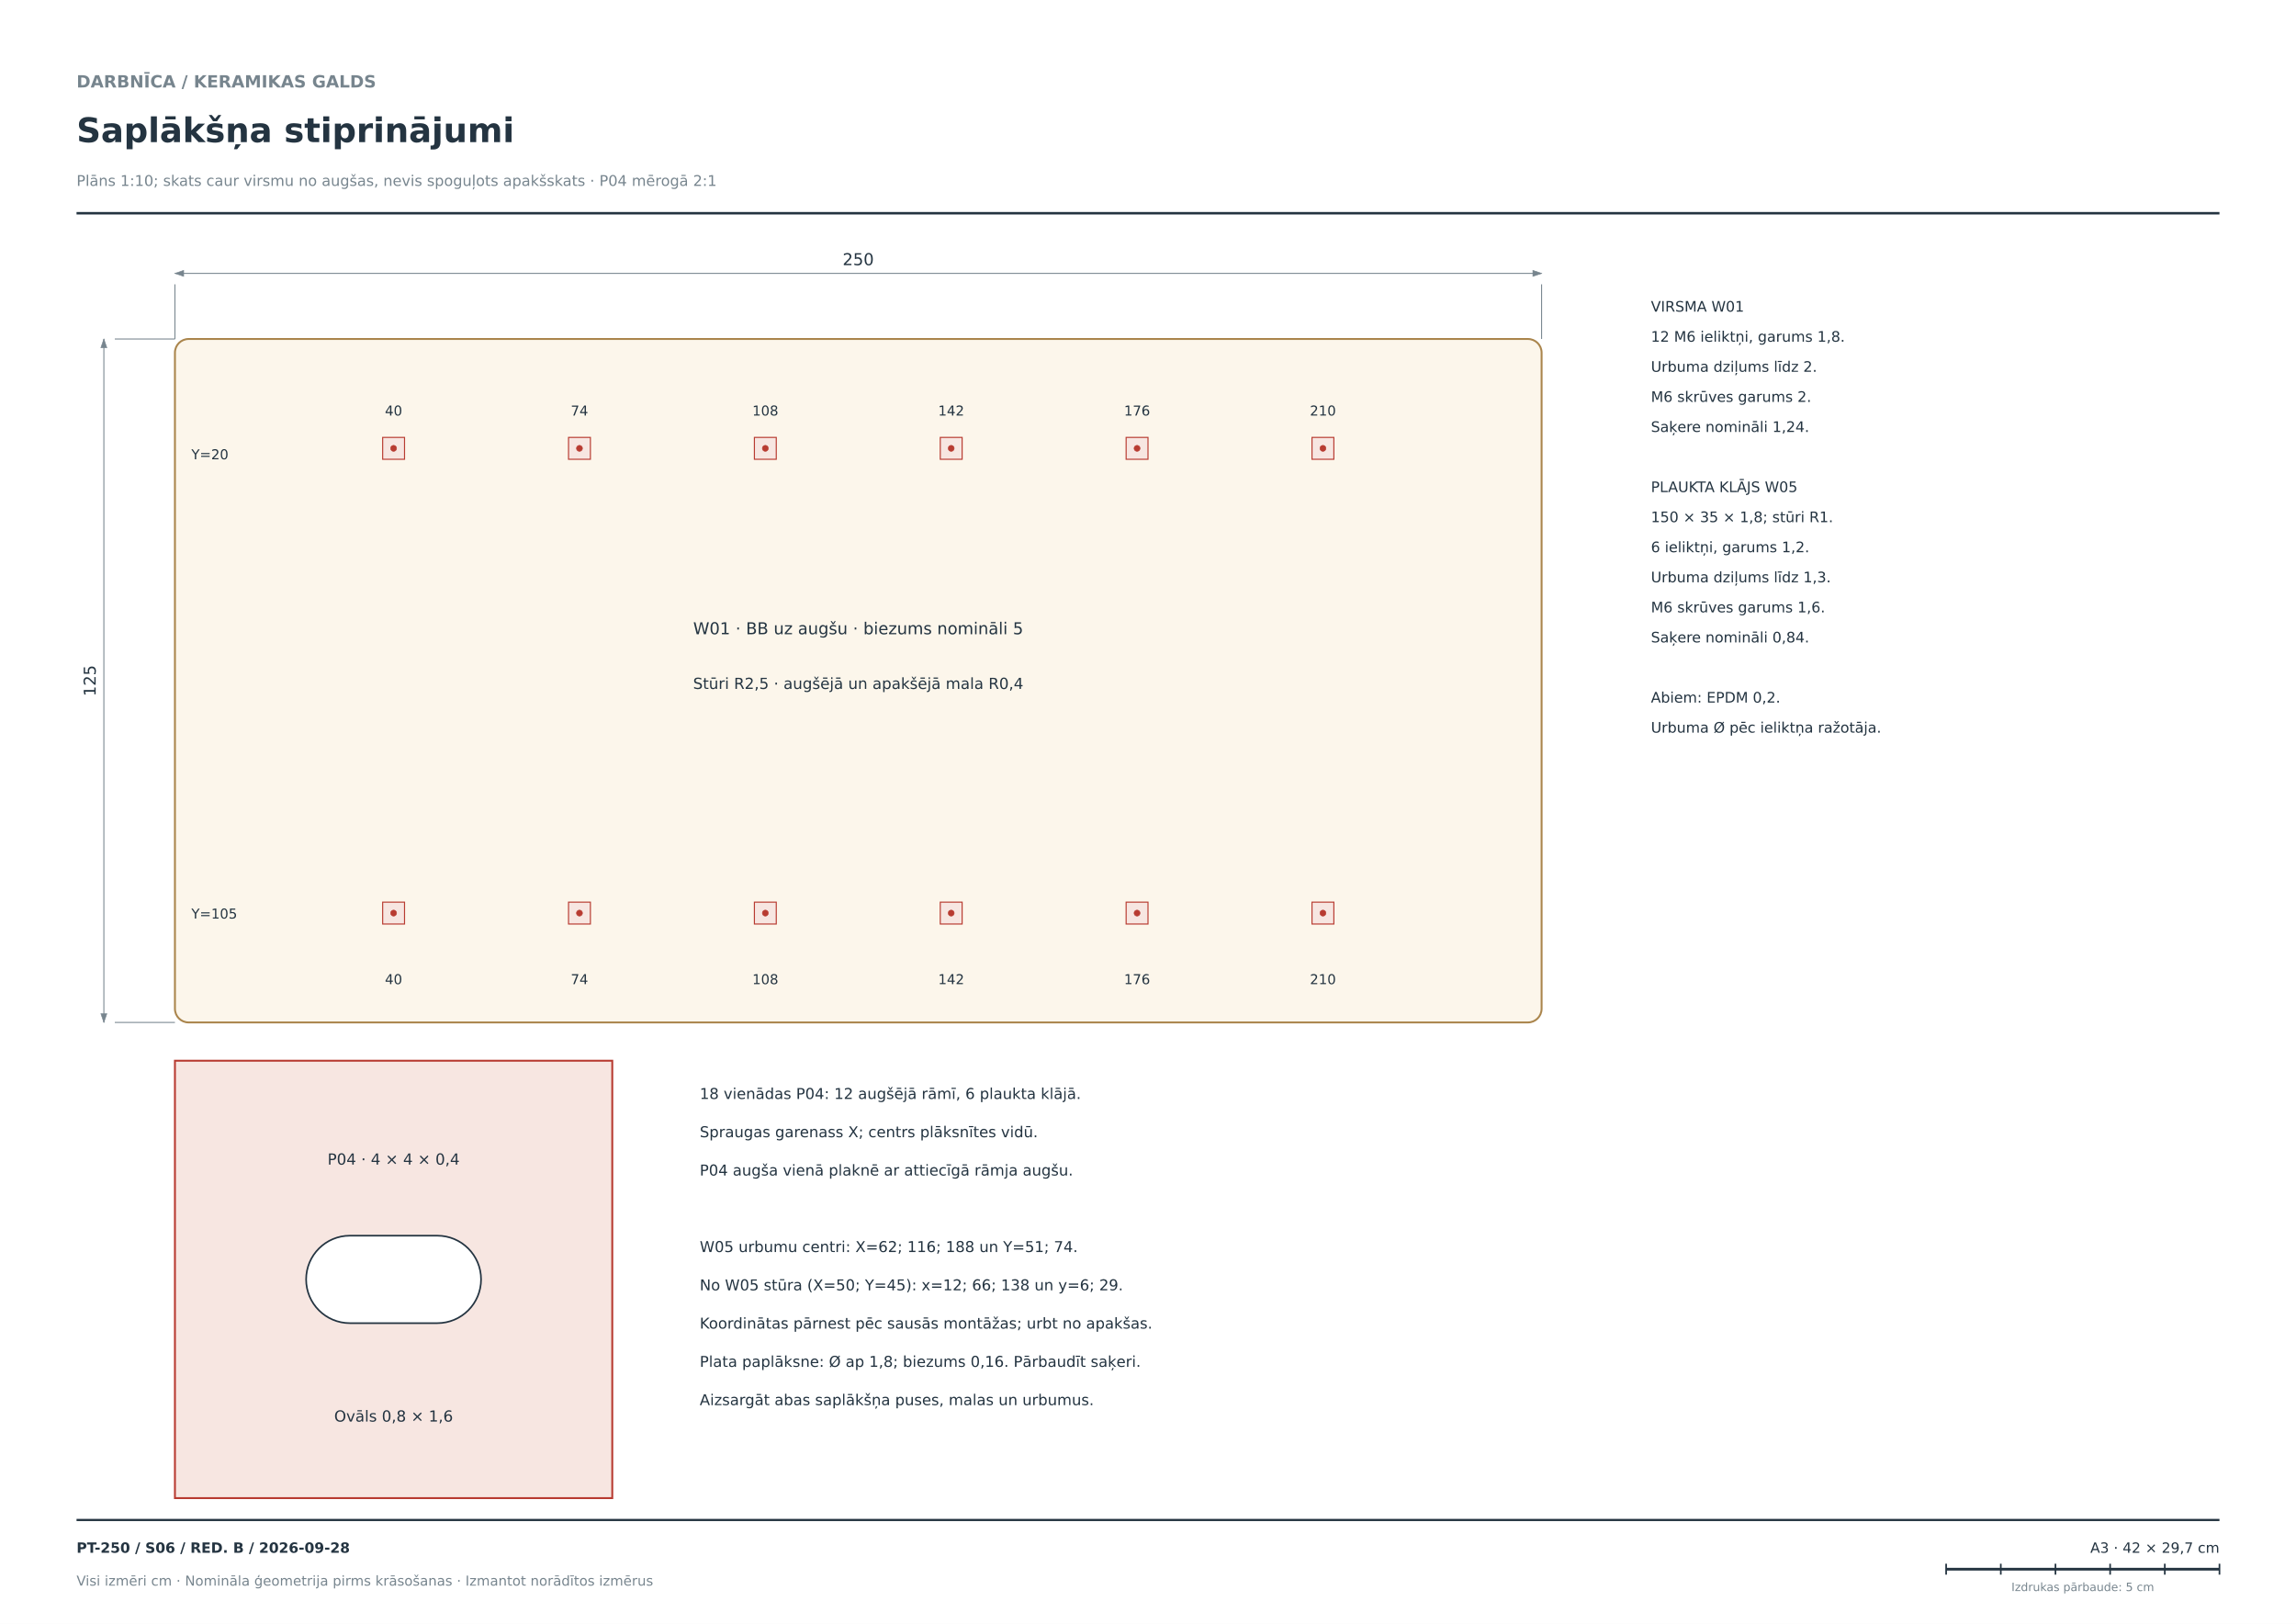
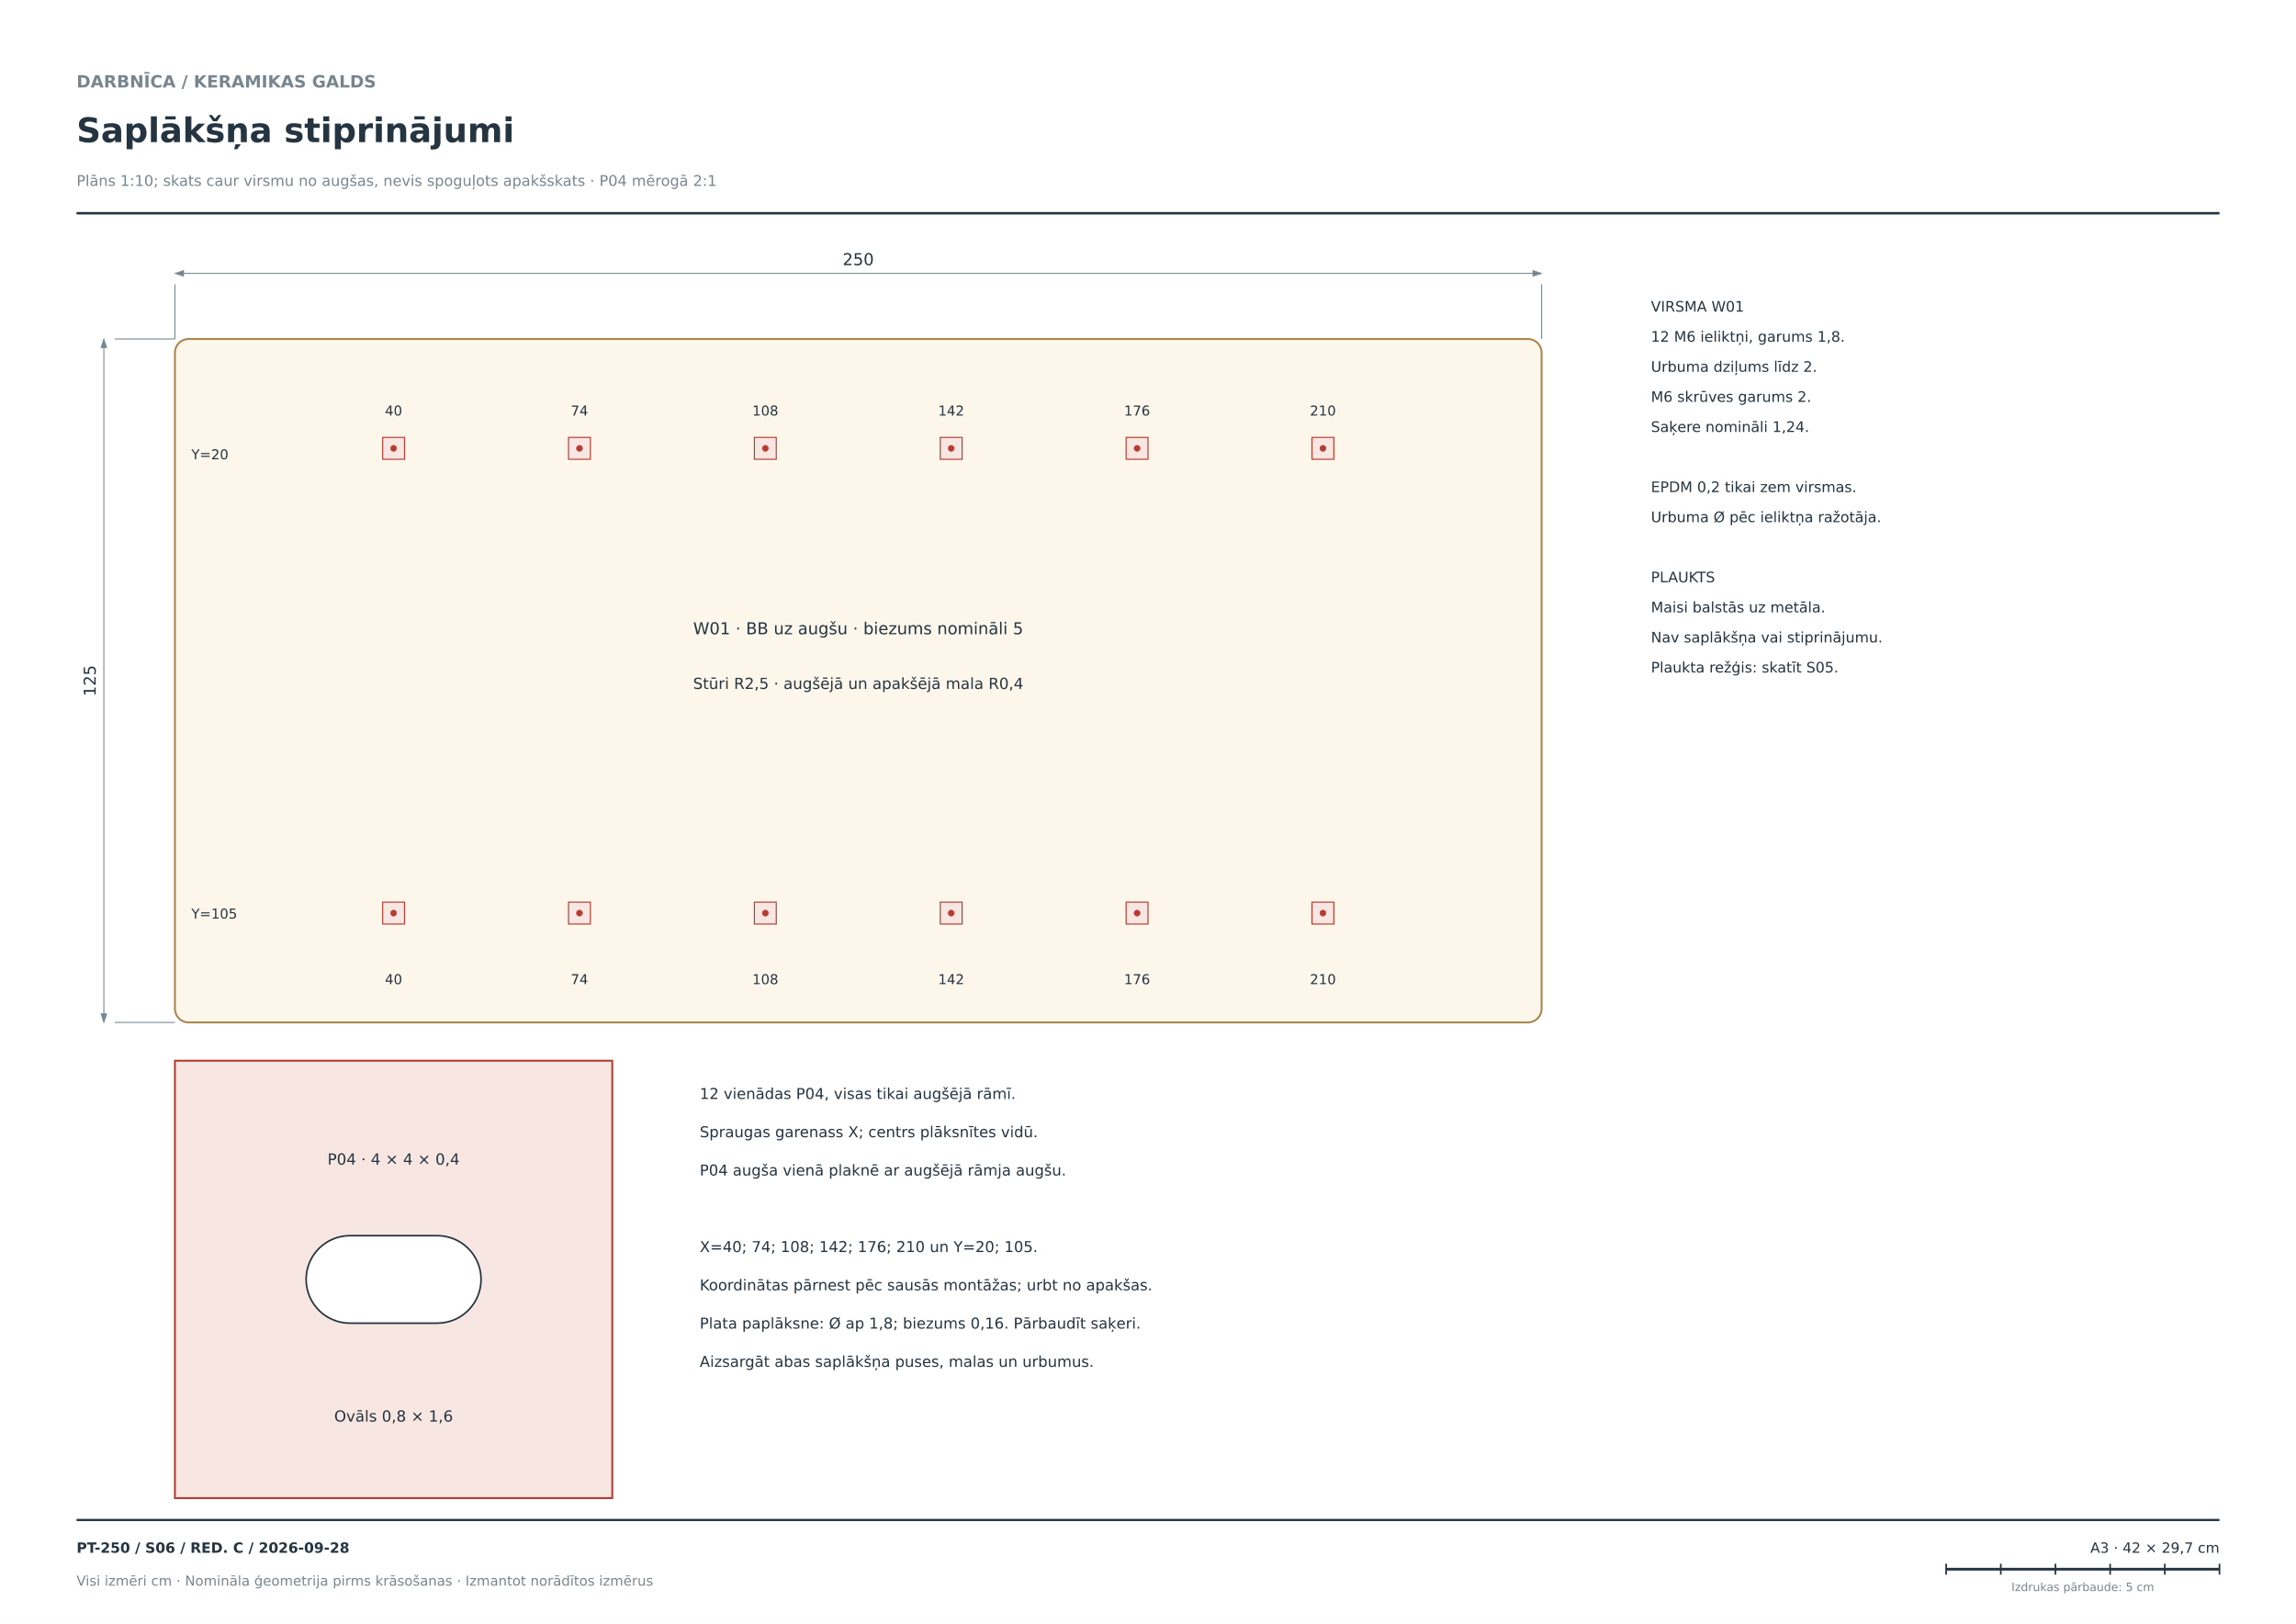
<svg xmlns="http://www.w3.org/2000/svg" width="42cm" height="29.7cm" viewBox="0 0 420 297">
  <rect width="420" height="297" fill="white" />
  <text x="14" y="16" font-family="DejaVu Sans" font-size="3.1" fill="#77858e" text-anchor="start" font-weight="bold">DARBNĪCA / KERAMIKAS GALDS</text>
  <text x="14" y="26" font-family="DejaVu Sans" font-size="6.2" fill="#243441" text-anchor="start" font-weight="bold">Saplākšņa stiprinājumi</text>
  <text x="14" y="34" font-family="DejaVu Sans" font-size="2.7" fill="#77858e" text-anchor="start">Plāns 1:10; skats caur virsmu no augšas, nevis spoguļots apakšskats · P04 mērogā 2:1</text>
  <line x1="14" y1="39" x2="406" y2="39" stroke="#243441" stroke-width="0.45" />
  <line x1="14" y1="278" x2="406" y2="278" stroke="#243441" stroke-width="0.4" />
-   <text x="14" y="284" font-family="DejaVu Sans" font-size="2.6" fill="#243441" text-anchor="start" font-weight="bold">PT-250  /  S06  /  RED. B  /  2026-09-28</text>
+   <text x="14" y="284" font-family="DejaVu Sans" font-size="2.6" fill="#243441" text-anchor="start" font-weight="bold">PT-250  /  S06  /  RED. C  /  2026-09-28</text>
  <text x="14" y="290" font-family="DejaVu Sans" font-size="2.5" fill="#77858e" text-anchor="start">Visi izmēri cm · Nomināla ģeometrija pirms krāsošanas · Izmantot norādītos izmērus</text>
  <text x="406" y="284" font-family="DejaVu Sans" font-size="2.6" fill="#243441" text-anchor="end">A3 · 42 × 29,7 cm</text>
  <line x1="356" y1="287" x2="406" y2="287" stroke="#243441" stroke-width="0.5" />
  <line x1="356" y1="286" x2="356" y2="288" stroke="#243441" stroke-width="0.3" />
  <line x1="366" y1="286" x2="366" y2="288" stroke="#243441" stroke-width="0.3" />
  <line x1="376" y1="286" x2="376" y2="288" stroke="#243441" stroke-width="0.3" />
  <line x1="386" y1="286" x2="386" y2="288" stroke="#243441" stroke-width="0.3" />
  <line x1="396" y1="286" x2="396" y2="288" stroke="#243441" stroke-width="0.3" />
  <line x1="406" y1="286" x2="406" y2="288" stroke="#243441" stroke-width="0.3" />
  <text x="381" y="291" font-family="DejaVu Sans" font-size="2.1" fill="#77858e" text-anchor="middle">Izdrukas pārbaude: 5 cm</text>
  <rect x="32" y="62" width="250" height="125" fill="#fcf6eb" stroke="#aa854c" stroke-width="0.35" rx="2.5" />
  <rect x="70" y="80" width="4" height="4" fill="#f7e6e1" stroke="#b83b31" stroke-width="0.2" rx="0" />
  <circle cx="72" cy="82" r="0.55" fill="#b83b31" stroke="#b83b31" stroke-width="0.1" />
  <rect x="104" y="80" width="4" height="4" fill="#f7e6e1" stroke="#b83b31" stroke-width="0.2" rx="0" />
  <circle cx="106" cy="82" r="0.55" fill="#b83b31" stroke="#b83b31" stroke-width="0.1" />
  <rect x="138" y="80" width="4" height="4" fill="#f7e6e1" stroke="#b83b31" stroke-width="0.2" rx="0" />
  <circle cx="140" cy="82" r="0.55" fill="#b83b31" stroke="#b83b31" stroke-width="0.1" />
  <rect x="172" y="80" width="4" height="4" fill="#f7e6e1" stroke="#b83b31" stroke-width="0.2" rx="0" />
  <circle cx="174" cy="82" r="0.55" fill="#b83b31" stroke="#b83b31" stroke-width="0.1" />
  <rect x="206" y="80" width="4" height="4" fill="#f7e6e1" stroke="#b83b31" stroke-width="0.2" rx="0" />
  <circle cx="208" cy="82" r="0.55" fill="#b83b31" stroke="#b83b31" stroke-width="0.1" />
  <rect x="240" y="80" width="4" height="4" fill="#f7e6e1" stroke="#b83b31" stroke-width="0.2" rx="0" />
  <circle cx="242" cy="82" r="0.55" fill="#b83b31" stroke="#b83b31" stroke-width="0.1" />
  <rect x="70" y="165" width="4" height="4" fill="#f7e6e1" stroke="#b83b31" stroke-width="0.2" rx="0" />
  <circle cx="72" cy="167" r="0.55" fill="#b83b31" stroke="#b83b31" stroke-width="0.1" />
  <rect x="104" y="165" width="4" height="4" fill="#f7e6e1" stroke="#b83b31" stroke-width="0.2" rx="0" />
  <circle cx="106" cy="167" r="0.55" fill="#b83b31" stroke="#b83b31" stroke-width="0.1" />
  <rect x="138" y="165" width="4" height="4" fill="#f7e6e1" stroke="#b83b31" stroke-width="0.2" rx="0" />
  <circle cx="140" cy="167" r="0.55" fill="#b83b31" stroke="#b83b31" stroke-width="0.1" />
  <rect x="172" y="165" width="4" height="4" fill="#f7e6e1" stroke="#b83b31" stroke-width="0.2" rx="0" />
  <circle cx="174" cy="167" r="0.55" fill="#b83b31" stroke="#b83b31" stroke-width="0.1" />
  <rect x="206" y="165" width="4" height="4" fill="#f7e6e1" stroke="#b83b31" stroke-width="0.2" rx="0" />
  <circle cx="208" cy="167" r="0.55" fill="#b83b31" stroke="#b83b31" stroke-width="0.1" />
  <rect x="240" y="165" width="4" height="4" fill="#f7e6e1" stroke="#b83b31" stroke-width="0.2" rx="0" />
  <circle cx="242" cy="167" r="0.55" fill="#b83b31" stroke="#b83b31" stroke-width="0.1" />
  <text x="72" y="76" font-family="DejaVu Sans" font-size="2.5" fill="#243441" text-anchor="middle">40</text>
  <text x="72" y="180" font-family="DejaVu Sans" font-size="2.5" fill="#243441" text-anchor="middle">40</text>
  <text x="106" y="76" font-family="DejaVu Sans" font-size="2.5" fill="#243441" text-anchor="middle">74</text>
  <text x="106" y="180" font-family="DejaVu Sans" font-size="2.5" fill="#243441" text-anchor="middle">74</text>
  <text x="140" y="76" font-family="DejaVu Sans" font-size="2.5" fill="#243441" text-anchor="middle">108</text>
  <text x="140" y="180" font-family="DejaVu Sans" font-size="2.5" fill="#243441" text-anchor="middle">108</text>
  <text x="174" y="76" font-family="DejaVu Sans" font-size="2.5" fill="#243441" text-anchor="middle">142</text>
  <text x="174" y="180" font-family="DejaVu Sans" font-size="2.5" fill="#243441" text-anchor="middle">142</text>
  <text x="208" y="76" font-family="DejaVu Sans" font-size="2.5" fill="#243441" text-anchor="middle">176</text>
  <text x="208" y="180" font-family="DejaVu Sans" font-size="2.5" fill="#243441" text-anchor="middle">176</text>
  <text x="242" y="76" font-family="DejaVu Sans" font-size="2.5" fill="#243441" text-anchor="middle">210</text>
  <text x="242" y="180" font-family="DejaVu Sans" font-size="2.5" fill="#243441" text-anchor="middle">210</text>
  <text x="35" y="84" font-family="DejaVu Sans" font-size="2.5" fill="#243441" text-anchor="start">Y=20</text>
  <text x="35" y="168" font-family="DejaVu Sans" font-size="2.5" fill="#243441" text-anchor="start">Y=105</text>
  <line x1="32" y1="62" x2="32" y2="52" stroke="#77858e" stroke-width="0.18" />
  <line x1="282" y1="62" x2="282" y2="52" stroke="#77858e" stroke-width="0.18" />
  <line x1="32" y1="50" x2="282" y2="50" stroke="#77858e" stroke-width="0.18" />
  <polygon points="32,50 33.6,49.45 33.6,50.55" fill="#77858e" stroke="#77858e" stroke-width="0.1" />
  <polygon points="282,50 280.4,49.45 280.4,50.55" fill="#77858e" stroke="#77858e" stroke-width="0.1" />
  <text x="157" y="48.5" font-family="DejaVu Sans" font-size="3" fill="#243441" text-anchor="middle">250</text>
  <line x1="32" y1="62" x2="21" y2="62" stroke="#77858e" stroke-width="0.18" />
  <line x1="32" y1="187" x2="21" y2="187" stroke="#77858e" stroke-width="0.18" />
  <line x1="19" y1="62" x2="19" y2="187" stroke="#77858e" stroke-width="0.18" />
  <polygon points="19,62 18.45,63.6 19.55,63.6" fill="#77858e" stroke="#77858e" stroke-width="0.1" />
  <polygon points="19,187 18.45,185.4 19.55,185.4" fill="#77858e" stroke="#77858e" stroke-width="0.1" />
  <text x="17.5" y="124.5" font-family="DejaVu Sans" font-size="3" fill="#243441" text-anchor="middle" transform="rotate(-90 17.5 124.5)">125</text>
  <text x="157" y="116" font-family="DejaVu Sans" font-size="3" fill="#243441" text-anchor="middle">W01 · BB uz augšu · biezums nomināli 5</text>
  <text x="157" y="126" font-family="DejaVu Sans" font-size="2.8" fill="#243441" text-anchor="middle">Stūri R2,5 · augšējā un apakšējā mala R0,4</text>
  <text x="302" y="57" font-family="DejaVu Sans" font-size="2.65" fill="#243441" text-anchor="start">VIRSMA W01</text>
  <text x="302" y="62.5" font-family="DejaVu Sans" font-size="2.65" fill="#243441" text-anchor="start">12 M6 ieliktņi, garums 1,8.</text>
  <text x="302" y="68" font-family="DejaVu Sans" font-size="2.65" fill="#243441" text-anchor="start">Urbuma dziļums līdz 2.</text>
  <text x="302" y="73.5" font-family="DejaVu Sans" font-size="2.65" fill="#243441" text-anchor="start">M6 skrūves garums 2.</text>
  <text x="302" y="79" font-family="DejaVu Sans" font-size="2.65" fill="#243441" text-anchor="start">Saķere nomināli 1,24.</text>
  <text x="302" y="84.5" font-family="DejaVu Sans" font-size="2.65" fill="#243441" text-anchor="start" />
-   <text x="302" y="90" font-family="DejaVu Sans" font-size="2.65" fill="#243441" text-anchor="start">PLAUKTA KLĀJS W05</text>
-   <text x="302" y="95.5" font-family="DejaVu Sans" font-size="2.65" fill="#243441" text-anchor="start">150 × 35 × 1,8; stūri R1.</text>
-   <text x="302" y="101" font-family="DejaVu Sans" font-size="2.65" fill="#243441" text-anchor="start">6 ieliktņi, garums 1,2.</text>
-   <text x="302" y="106.5" font-family="DejaVu Sans" font-size="2.65" fill="#243441" text-anchor="start">Urbuma dziļums līdz 1,3.</text>
-   <text x="302" y="112" font-family="DejaVu Sans" font-size="2.65" fill="#243441" text-anchor="start">M6 skrūves garums 1,6.</text>
-   <text x="302" y="117.5" font-family="DejaVu Sans" font-size="2.65" fill="#243441" text-anchor="start">Saķere nomināli 0,84.</text>
-   <text x="302" y="123" font-family="DejaVu Sans" font-size="2.65" fill="#243441" text-anchor="start" />
-   <text x="302" y="128.5" font-family="DejaVu Sans" font-size="2.65" fill="#243441" text-anchor="start">Abiem: EPDM 0,2.</text>
-   <text x="302" y="134" font-family="DejaVu Sans" font-size="2.65" fill="#243441" text-anchor="start">Urbuma Ø pēc ieliktņa ražotāja.</text>
+   <text x="302" y="90" font-family="DejaVu Sans" font-size="2.65" fill="#243441" text-anchor="start">EPDM 0,2 tikai zem virsmas.</text>
+   <text x="302" y="95.5" font-family="DejaVu Sans" font-size="2.65" fill="#243441" text-anchor="start">Urbuma Ø pēc ieliktņa ražotāja.</text>
+   <text x="302" y="101" font-family="DejaVu Sans" font-size="2.65" fill="#243441" text-anchor="start" />
+   <text x="302" y="106.5" font-family="DejaVu Sans" font-size="2.65" fill="#243441" text-anchor="start">PLAUKTS</text>
+   <text x="302" y="112" font-family="DejaVu Sans" font-size="2.65" fill="#243441" text-anchor="start">Maisi balstās uz metāla.</text>
+   <text x="302" y="117.5" font-family="DejaVu Sans" font-size="2.65" fill="#243441" text-anchor="start">Nav saplākšņa vai stiprinājumu.</text>
+   <text x="302" y="123" font-family="DejaVu Sans" font-size="2.65" fill="#243441" text-anchor="start">Plaukta režģis: skatīt S05.</text>
  <rect x="32" y="194" width="80" height="80" fill="#f7e6e1" stroke="#b83b31" stroke-width="0.35" rx="0" />
  <rect x="56" y="226" width="32" height="16" fill="white" stroke="#243441" stroke-width="0.3" rx="8" />
  <text x="72" y="213" font-family="DejaVu Sans" font-size="2.8" fill="#243441" text-anchor="middle">P04 · 4 × 4 × 0,4</text>
  <text x="72" y="260" font-family="DejaVu Sans" font-size="2.8" fill="#243441" text-anchor="middle">Ovāls 0,8 × 1,6</text>
-   <text x="128" y="201" font-family="DejaVu Sans" font-size="2.75" fill="#243441" text-anchor="start">18 vienādas P04: 12 augšējā rāmī, 6 plaukta klājā.</text>
+   <text x="128" y="201" font-family="DejaVu Sans" font-size="2.75" fill="#243441" text-anchor="start">12 vienādas P04, visas tikai augšējā rāmī.</text>
  <text x="128" y="208" font-family="DejaVu Sans" font-size="2.75" fill="#243441" text-anchor="start">Spraugas garenass X; centrs plāksnītes vidū.</text>
-   <text x="128" y="215" font-family="DejaVu Sans" font-size="2.75" fill="#243441" text-anchor="start">P04 augša vienā plaknē ar attiecīgā rāmja augšu.</text>
+   <text x="128" y="215" font-family="DejaVu Sans" font-size="2.75" fill="#243441" text-anchor="start">P04 augša vienā plaknē ar augšējā rāmja augšu.</text>
  <text x="128" y="222" font-family="DejaVu Sans" font-size="2.75" fill="#243441" text-anchor="start" />
-   <text x="128" y="229" font-family="DejaVu Sans" font-size="2.75" fill="#243441" text-anchor="start">W05 urbumu centri: X=62; 116; 188 un Y=51; 74.</text>
-   <text x="128" y="236" font-family="DejaVu Sans" font-size="2.75" fill="#243441" text-anchor="start">No W05 stūra (X=50; Y=45): x=12; 66; 138 un y=6; 29.</text>
-   <text x="128" y="243" font-family="DejaVu Sans" font-size="2.75" fill="#243441" text-anchor="start">Koordinātas pārnest pēc sausās montāžas; urbt no apakšas.</text>
-   <text x="128" y="250" font-family="DejaVu Sans" font-size="2.75" fill="#243441" text-anchor="start">Plata paplāksne: Ø ap 1,8; biezums 0,16. Pārbaudīt saķeri.</text>
-   <text x="128" y="257" font-family="DejaVu Sans" font-size="2.75" fill="#243441" text-anchor="start">Aizsargāt abas saplākšņa puses, malas un urbumus.</text>
+   <text x="128" y="229" font-family="DejaVu Sans" font-size="2.75" fill="#243441" text-anchor="start">X=40; 74; 108; 142; 176; 210 un Y=20; 105.</text>
+   <text x="128" y="236" font-family="DejaVu Sans" font-size="2.75" fill="#243441" text-anchor="start">Koordinātas pārnest pēc sausās montāžas; urbt no apakšas.</text>
+   <text x="128" y="243" font-family="DejaVu Sans" font-size="2.75" fill="#243441" text-anchor="start">Plata paplāksne: Ø ap 1,8; biezums 0,16. Pārbaudīt saķeri.</text>
+   <text x="128" y="250" font-family="DejaVu Sans" font-size="2.75" fill="#243441" text-anchor="start">Aizsargāt abas saplākšņa puses, malas un urbumus.</text>
</svg>
